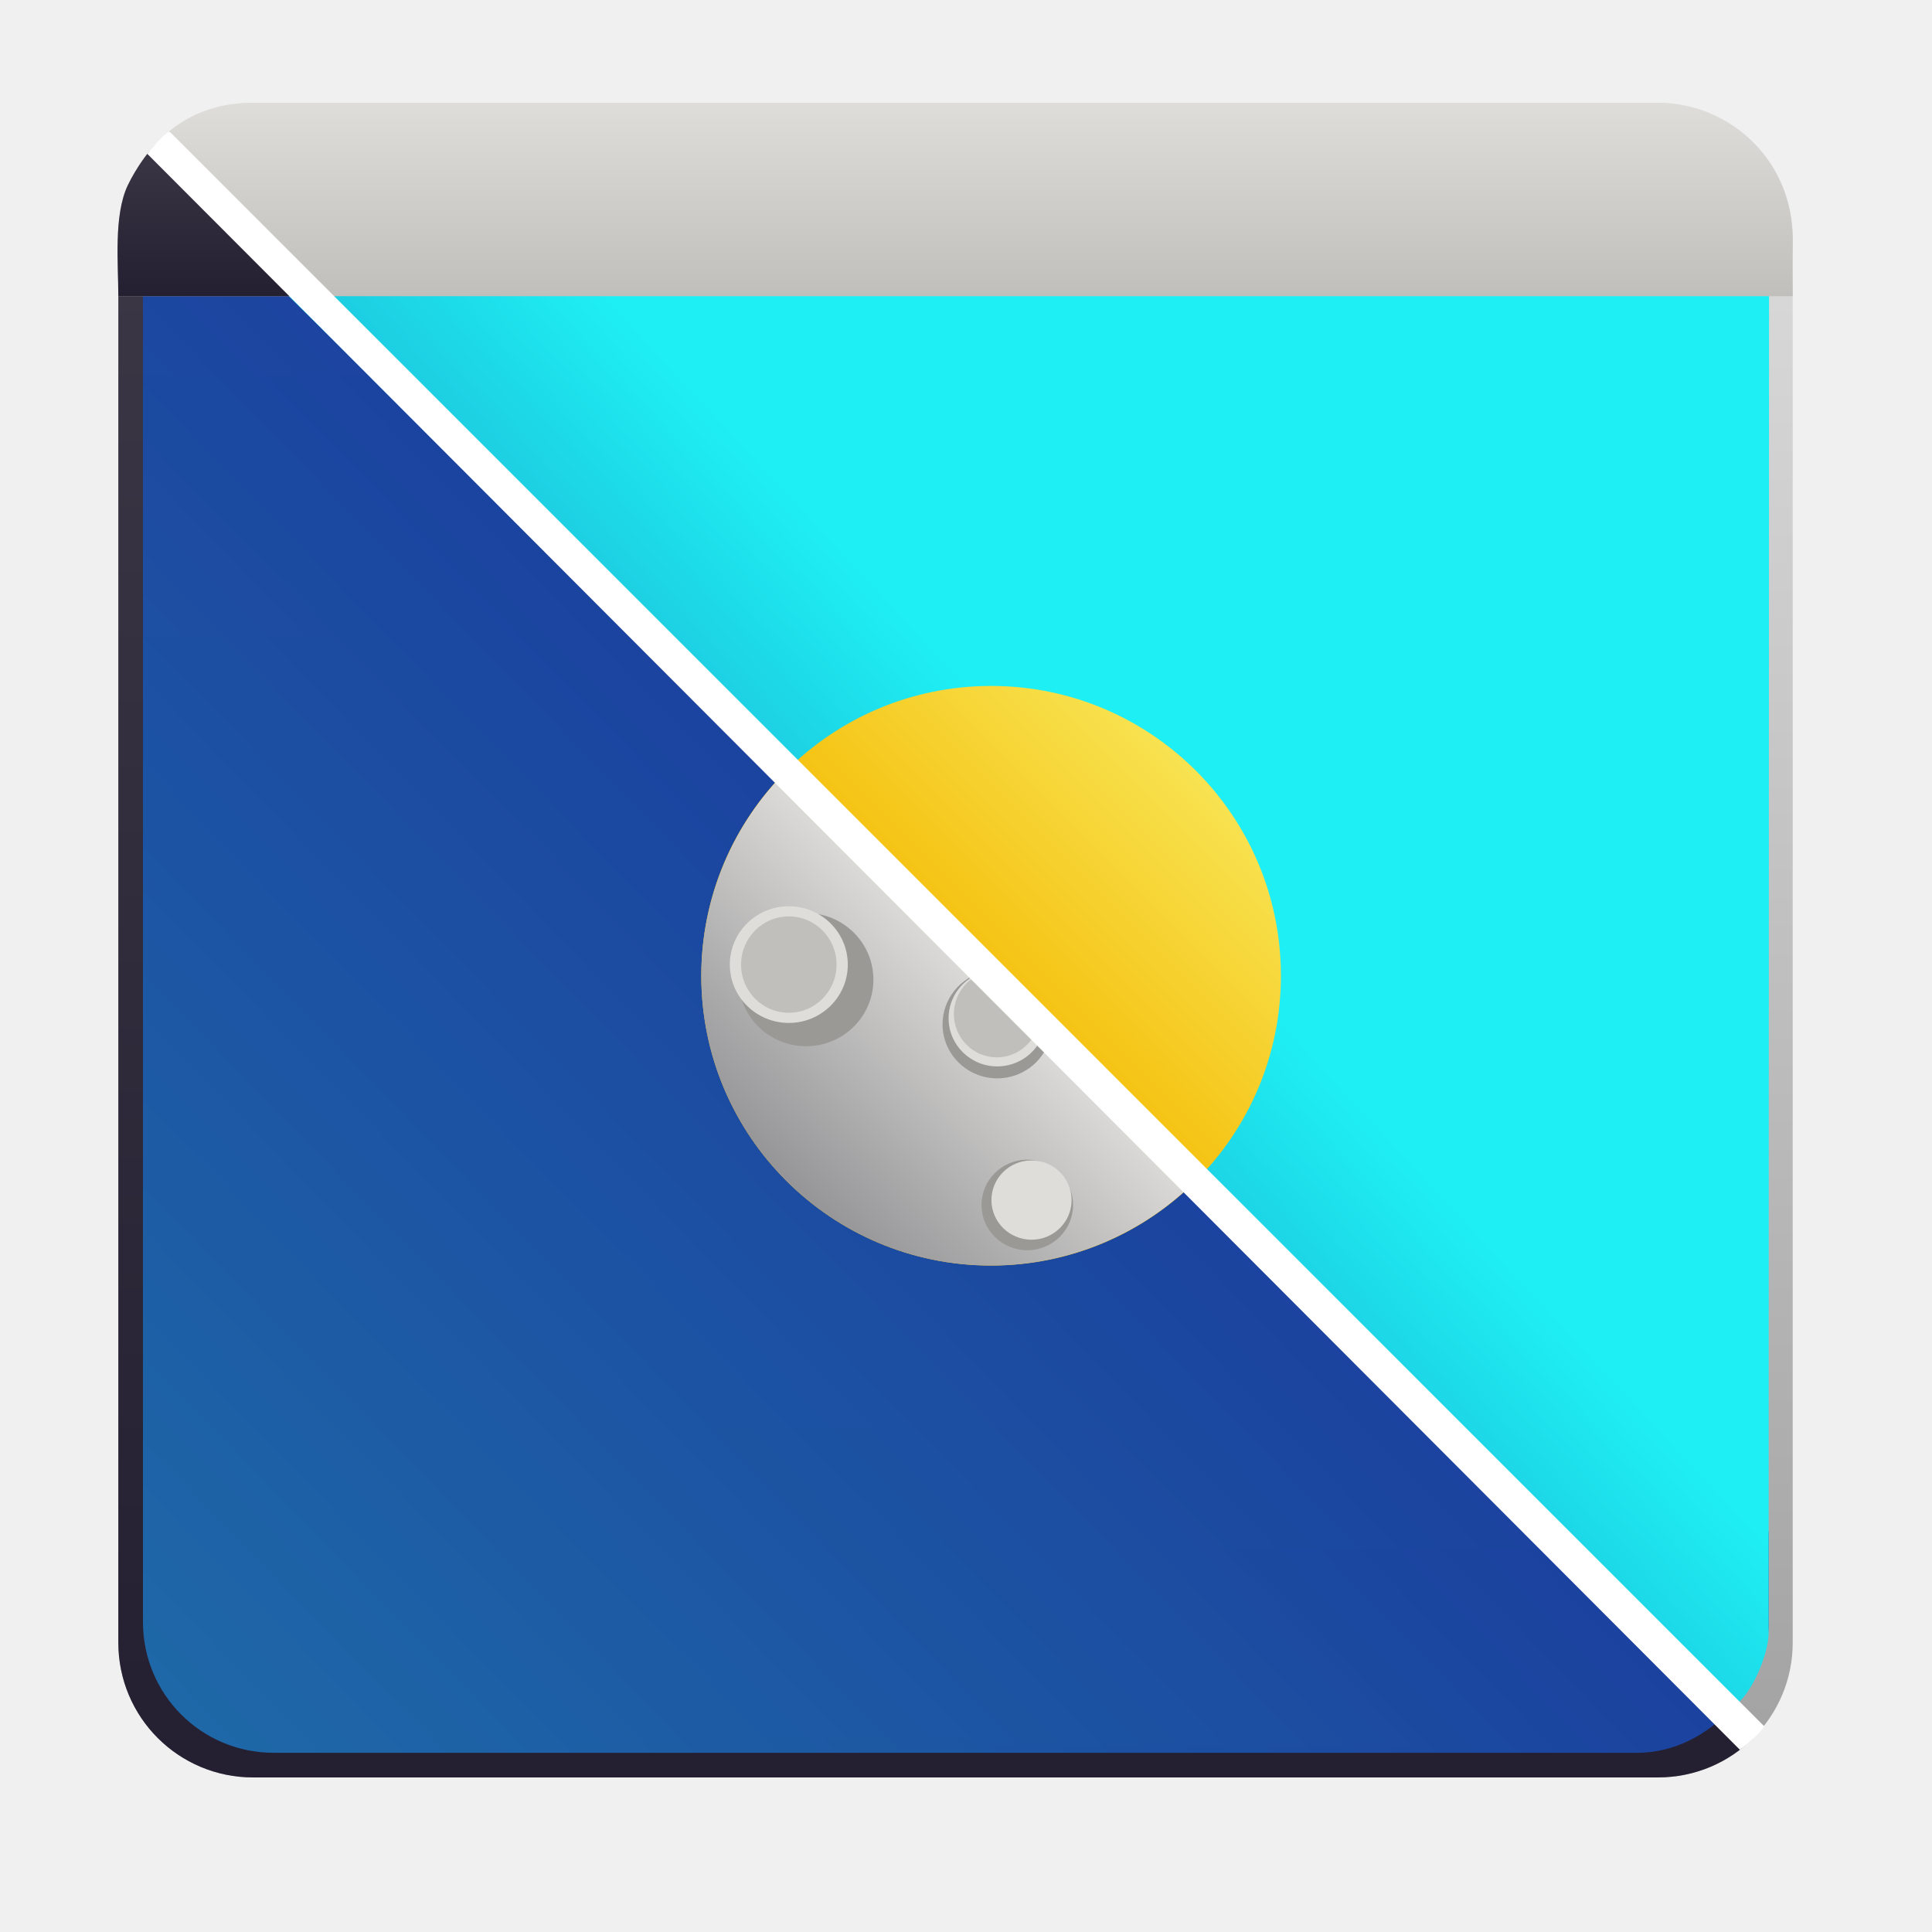
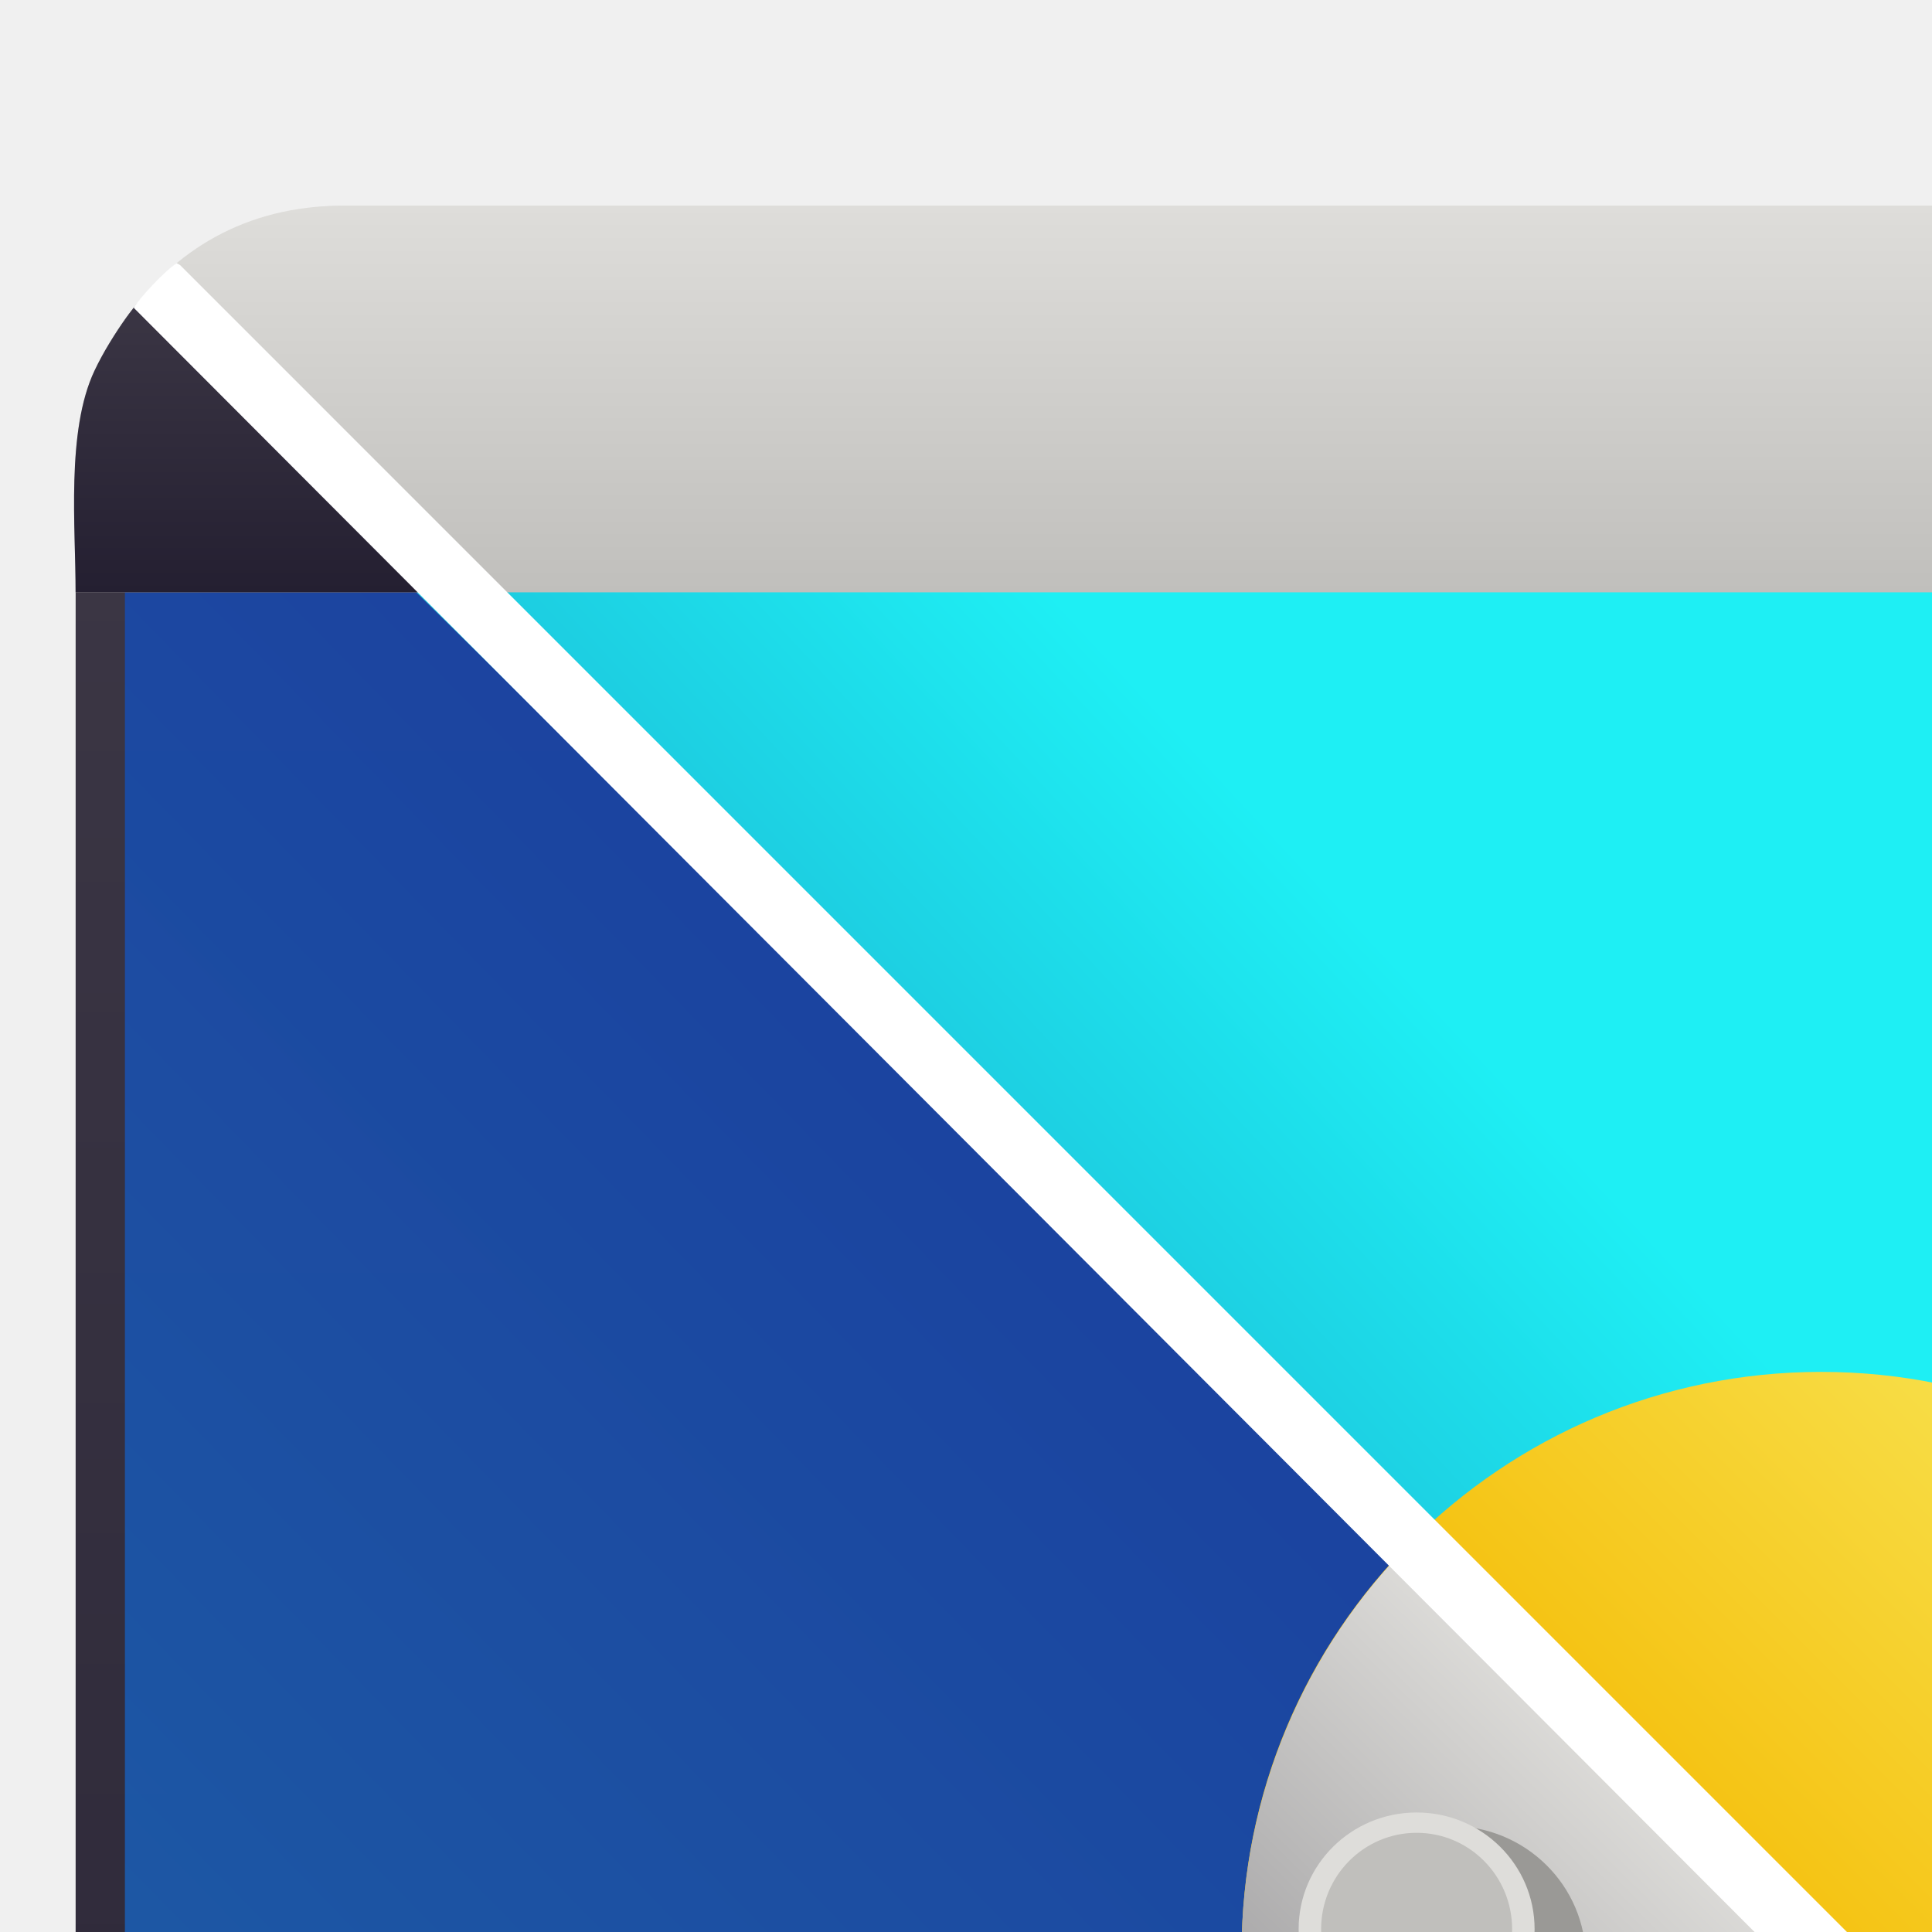
- <svg xmlns="http://www.w3.org/2000/svg" xmlns:ns1="http://www.openswatchbook.org/uri/2009/osb" xmlns:xlink="http://www.w3.org/1999/xlink" width="120" height="120" id="svg11300" version="1.0" style="display:inline;enable-background:new" viewBox="-5 0 120 120">
+ <svg xmlns="http://www.w3.org/2000/svg" xmlns:ns1="http://www.openswatchbook.org/uri/2009/osb" xmlns:xlink="http://www.w3.org/1999/xlink" width="120" height="120" id="svg11300" version="1.0" style="display:inline;enable-background:new" viewBox="0 0 60 60">
  <defs id="defs3">
    <linearGradient id="linearGradient1140" ns1:paint="gradient">
      <stop style="stop-color:#77767b;stop-opacity:1" offset="0" id="stop1136" />
      <stop style="stop-color:#deddda;stop-opacity:1" offset="1" id="stop1138" />
    </linearGradient>
    <linearGradient ns1:paint="gradient" id="linearGradient1132">
      <stop id="stop1128" offset="0" style="stop-color:#f9f06b;stop-opacity:1" />
      <stop id="stop1130" offset="1" style="stop-color:#f5c211;stop-opacity:1" />
    </linearGradient>
    <linearGradient id="linearGradient1109">
      <stop id="stop1105" offset="0" style="stop-color:#3d3846;stop-opacity:1" />
      <stop id="stop1107" offset="1" style="stop-color:#241f31;stop-opacity:1" />
    </linearGradient>
    <linearGradient id="linearGradient1101">
      <stop id="stop1097" offset="0" style="stop-color:#3d3846;stop-opacity:1" />
      <stop id="stop1099" offset="1" style="stop-color:#241f31;stop-opacity:1" />
    </linearGradient>
    <linearGradient ns1:paint="gradient" id="linearGradient1093">
      <stop id="stop1089" offset="0" style="stop-color:#dedede;stop-opacity:1" />
      <stop id="stop1091" offset="1" style="stop-color:#a2a2a2;stop-opacity:1" />
    </linearGradient>
    <linearGradient id="linearGradient1083">
      <stop style="stop-color:#deddda;stop-opacity:1" offset="0" id="stop1079" />
      <stop style="stop-color:#c0bfbc;stop-opacity:1" offset="1" id="stop1081" />
    </linearGradient>
    <linearGradient ns1:paint="gradient" id="linearGradient1031">
      <stop id="stop1027" offset="0" style="stop-color:#1e6eaf;stop-opacity:0.943" />
      <stop id="stop1029" offset="1" style="stop-color:#161c99;stop-opacity:0.972" />
    </linearGradient>
    <linearGradient id="linearGradient951" ns1:paint="gradient">
      <stop style="stop-color:#1eeff4;stop-opacity:1" offset="0" id="stop947" />
      <stop style="stop-color:#161c7c;stop-opacity:1" offset="1" id="stop949" />
    </linearGradient>
    <linearGradient id="linearGradient933" ns1:paint="gradient">
      <stop style="stop-color:#890000;stop-opacity:1;" offset="0" id="stop929" />
      <stop style="stop-color:#62a0ea;stop-opacity:0;" offset="1" id="stop931" />
    </linearGradient>
    <linearGradient y2="236" x2="96" y1="236" x1="32" gradientTransform="translate(604.8168,170.5864)" gradientUnits="userSpaceOnUse" id="linearGradient1099" xlink:href="#linearGradient1036" />
    <linearGradient id="linearGradient1036">
      <stop id="stop1032" offset="0" style="stop-color:#d5d3cf;stop-opacity:1;" />
      <stop id="stop1034" offset="1" style="stop-color:#f6f5f4;stop-opacity:1" />
    </linearGradient>
    <radialGradient r="32" fy="-76" fx="-244" cy="-76" cx="-244" gradientTransform="matrix(0.8833333,0,0,0.8833333,-460.3502,463.1197)" gradientUnits="userSpaceOnUse" id="radialGradient1103" xlink:href="#linearGradient1069" />
    <linearGradient id="linearGradient1069">
      <stop id="stop1065" offset="0" style="stop-color:#d5d3cf;stop-opacity:1" />
      <stop id="stop1067-1" offset="1" style="stop-color:#949390;stop-opacity:1" />
    </linearGradient>
    <linearGradient gradientUnits="userSpaceOnUse" y2="232" x2="64" y1="262.5" x1="64" id="linearGradient1027" xlink:href="#linearGradient1025" gradientTransform="translate(-470.5864,432.8168)" />
    <linearGradient id="linearGradient1025">
      <stop id="stop1021" offset="0" style="stop-color:#9a9996;stop-opacity:1" />
      <stop id="stop1023" offset="1" style="stop-color:#77767b;stop-opacity:1" />
    </linearGradient>
    <clipPath clipPathUnits="userSpaceOnUse" id="clipPath1609-7">
      <path id="path1611-5" d="m 252,116 28,-28 v -8 h -36 v 36 z" style="fill:#e74747;stroke:none;stroke-width:0.25px;stroke-linecap:butt;stroke-linejoin:miter;stroke-opacity:1" />
    </clipPath>
    <linearGradient xlink:href="#linearGradient1031" id="linearGradient957" gradientUnits="userSpaceOnUse" x1="13.53" y1="114.475" x2="112.59" y2="17.9" />
    <linearGradient gradientTransform="rotate(-180,64.0301,64.09367)" xlink:href="#linearGradient951" id="linearGradient957-7" gradientUnits="userSpaceOnUse" x1="54.06" y1="70.187" x2="112.06" y2="16.187" />
    <linearGradient xlink:href="#linearGradient1083" id="linearGradient1085" x1="68" y1="12" x2="68" y2="24" gradientUnits="userSpaceOnUse" />
    <linearGradient xlink:href="#linearGradient1093" id="linearGradient1087" x1="67.75" y1="11.992" x2="67.75" y2="116.004" gradientUnits="userSpaceOnUse" />
    <linearGradient xlink:href="#linearGradient1101" id="linearGradient1095" x1="64" y1="14.75" x2="64" y2="116.004" gradientUnits="userSpaceOnUse" />
    <linearGradient xlink:href="#linearGradient1109" id="linearGradient1103" x1="17.632" y1="14.169" x2="17.632" y2="24" gradientUnits="userSpaceOnUse" />
    <linearGradient xlink:href="#linearGradient1132" id="linearGradient1126" x1="84.234" y1="48.185" x2="66.21" y2="66.21" gradientUnits="userSpaceOnUse" />
    <linearGradient xlink:href="#linearGradient1140" id="linearGradient1134" x1="48.348" y1="84.425" x2="66.21" y2="66.21" gradientUnits="userSpaceOnUse" gradientTransform="translate(-2.5183252e-4,-2.5183252e-4)" />
  </defs>
  <g id="layer5" style="display:inline;opacity:1" transform="translate(-9.650646,-5.60478)">
    <g id="layer4" style="display:inline;opacity:1">
      <rect style="fill:url(#linearGradient1087);fill-opacity:1;stroke-width:0.989" id="rect138" width="104" height="104.013" x="12" y="11.992" ry="8.375" />
    </g>
    <g style="display:none;opacity:1" id="g1073">
      <path style="fill:#9a9996;stroke-width:0.941" d="m 12.707,111 c 1.293,3 4.219,5.004 7.834,5.004 h 86.924 c 1.97,0 3.761,-0.628 5.184,-1.664 1.187,-0.864 2.121,-2.01 2.65,-3.34 z" id="rect1071" />
    </g>
    <g style="display:inline;opacity:1" id="g1053">
      <path style="fill:url(#linearGradient1095);fill-opacity:1;stroke-width:0.989" d="M 14.443,14.443 C 12.932,15.957 12,18.049 12,20.367 v 87.262 c 0,4.64 3.735,8.375 8.375,8.375 h 87.25 c 2.321,0 4.416,-0.934 5.93,-2.449 z" id="rect1051" />
    </g>
    <g id="g1066" style="display:none;opacity:1">
      <path style="fill:#241f31;stroke-width:0.989" d="m 12.707,111 c 1.293,2.95 4.23,5.004 7.668,5.004 h 87.25 c 2.321,0 4.416,-0.934 5.93,-2.449 L 111,111 Z" id="path1064" />
    </g>
    <g id="layer8" style="opacity:1">
      <path style="display:inline;opacity:1;fill:url(#linearGradient957);fill-opacity:1;stroke-width:0.96;enable-background:new" d="m 21,20 43.731,43.316 c 3.2,3.169 49.774,33.068 49.772,37.571 l -0.002,5.652 c -0.001,3.36 -3.501,7.936 -8.157,7.936 H 21.659 c -4.503,0 -8.129,-3.625 -8.129,-8.129 V 21.648 C 13.53,17.145 17.8,16.831 21,20 Z" id="rect138-0-6" />
      <path style="display:inline;opacity:1;fill:url(#linearGradient957-7);fill-opacity:1;stroke-width:0.96;enable-background:new" d="M 110,111.344 63.342,64.708 C 60.157,61.525 28.116,29.453 24.908,26.292 l -8.226,-8.105 c -3.208,-3.161 0.379,-4.475 5.035,-4.475 h 84.685 c 4.503,0 8.13,3.625 8.129,8.129 l -0.029,85.241 c -5.6e-4,1.614 -2.06,6.691 -4.501,4.261 z" id="rect138-0-6-5" />
    </g>
    <g style="display:inline;opacity:1" id="g161">
      <path style="fill:url(#linearGradient1085);fill-opacity:1;stroke-width:0.671" d="m 20.312,11.992 c -3.066,0 -5.264,1.415 -6.734,3.469 -0.366,0.511 -0.725,1.085 -0.995,1.658 C 11.699,18.995 12,22 12,24 h 104 c 0,-1 -0.028,-2.098 0,-3 0.188,-6 -4.545,-9.008 -8.312,-9.008 z" id="rect159" />
    </g>
    <g id="g1036" style="display:inline;opacity:1">
      <path style="fill:url(#linearGradient1103);fill-opacity:1;stroke-width:0.671" d="m 14.441,14.441 c -0.308,0.32 -0.602,0.655 -0.863,1.02 -0.366,0.511 -0.724,1.086 -0.994,1.658 C 11.7,18.995 12,22 12,24 h 12 z" id="path1034" />
    </g>
    <g id="layer11">
      <circle style="display:inline;opacity:1;fill:url(#linearGradient1126);fill-opacity:1;stroke:none;stroke-width:1.944;stroke-linecap:butt;stroke-linejoin:round;stroke-miterlimit:4;stroke-dasharray:none;stroke-opacity:1;enable-background:new" id="path1111" cx="66.21" cy="66.21" r="18" />
    </g>
    <g id="g1121">
      <path style="display:inline;opacity:1;fill:url(#linearGradient1134);fill-opacity:1;stroke:none;stroke-width:1.944;stroke-linecap:butt;stroke-linejoin:round;stroke-miterlimit:4;stroke-dasharray:none;stroke-opacity:1;enable-background:new" d="m 53.49,53.49 a 18,18 0 0 0 -5.281,12.719 18,18 0 0 0 18,18 18,18 0 0 0 12.721,-5.279 z" id="circle1119" />
      <ellipse style="display:inline;opacity:1;fill:#9a9996;fill-opacity:1;stroke:none;stroke-width:1.944;stroke-linecap:butt;stroke-linejoin:round;stroke-miterlimit:4;stroke-dasharray:none;stroke-opacity:1;enable-background:new" id="path1142-6" cx="68.457" cy="80.447" rx="2.844" ry="2.812" />
      <ellipse style="opacity:1;fill:#deddda;fill-opacity:1;stroke:none;stroke-width:1.702;stroke-linecap:butt;stroke-linejoin:round;stroke-miterlimit:4;stroke-dasharray:none;stroke-opacity:1" id="path1142" cx="68.72" cy="80.143" rx="2.49" ry="2.463" />
      <ellipse style="display:inline;opacity:1;fill:#9a9996;fill-opacity:1;stroke:none;stroke-width:2.86;stroke-linecap:butt;stroke-linejoin:round;stroke-miterlimit:4;stroke-dasharray:none;stroke-opacity:1;enable-background:new" id="path1142-6-2" cx="54.716" cy="66.451" rx="4.184" ry="4.138" />
      <ellipse style="display:inline;opacity:1;fill:#deddda;fill-opacity:1;stroke:none;stroke-width:2.505;stroke-linecap:butt;stroke-linejoin:round;stroke-miterlimit:4;stroke-dasharray:none;stroke-opacity:1;enable-background:new" id="path1142-9" cx="53.645" cy="65.517" rx="3.664" ry="3.624" />
      <ellipse style="display:inline;opacity:1;fill:#c0bfbc;fill-opacity:1;stroke:none;stroke-width:2.048;stroke-linecap:butt;stroke-linejoin:round;stroke-miterlimit:4;stroke-dasharray:none;stroke-opacity:1;enable-background:new" id="path1142-6-2-1" cx="53.645" cy="65.517" rx="2.966" ry="2.993" />
    </g>
    <g id="layer12">
      <path style="display:inline;opacity:1;fill:#9a9996;fill-opacity:1;stroke:none;stroke-width:2.324;stroke-linecap:butt;stroke-linejoin:round;stroke-miterlimit:4;stroke-dasharray:none;stroke-opacity:1;enable-background:new" d="m 65.811,65.953 a 3.4,3.362 0 0 0 -2.617,3.268 3.4,3.362 0 0 0 3.4,3.363 3.4,3.362 0 0 0 3.25,-2.387 z" id="path1142-6-27" />
      <path style="display:inline;opacity:1;fill:#deddda;fill-opacity:1;stroke:none;stroke-width:2.068;stroke-linecap:butt;stroke-linejoin:round;stroke-miterlimit:4;stroke-dasharray:none;stroke-opacity:1;enable-background:new" d="m 65.743,65.98 a 3.025,2.992 0 0 0 -2.174,2.869 3.025,2.992 0 0 0 3.025,2.992 3.025,2.992 0 0 0 2.857,-2.021 z" id="path1142-0" />
      <path style="display:inline;opacity:1;fill:#c0bfbc;fill-opacity:1;stroke:none;stroke-width:1.842;stroke-linecap:butt;stroke-linejoin:round;stroke-miterlimit:4;stroke-dasharray:none;stroke-opacity:1;enable-background:new" d="m 65.643,66.063 a 2.667,2.692 0 0 0 -1.746,2.525 2.667,2.692 0 0 0 2.668,2.691 2.667,2.692 0 0 0 2.568,-1.977 z" id="path1142-6-2-1-9" />
    </g>
    <g id="layer6" style="display:inline;opacity:1">
      <path style="color:#000000;font-style:normal;font-variant:normal;font-weight:normal;font-stretch:normal;font-size:medium;line-height:normal;font-family:sans-serif;font-variant-ligatures:normal;font-variant-position:normal;font-variant-caps:normal;font-variant-numeric:normal;font-variant-alternates:normal;font-feature-settings:normal;text-indent:0;text-align:start;text-decoration:none;text-decoration-line:none;text-decoration-style:solid;text-decoration-color:#000000;letter-spacing:normal;word-spacing:normal;text-transform:none;writing-mode:lr-tb;direction:ltr;text-orientation:mixed;dominant-baseline:auto;baseline-shift:baseline;text-anchor:start;white-space:normal;shape-padding:0;clip-rule:nonzero;display:inline;overflow:visible;visibility:visible;opacity:1;isolation:auto;mix-blend-mode:normal;color-interpolation:sRGB;color-interpolation-filters:linearRGB;solid-color:#000000;solid-opacity:1;vector-effect:none;fill:#ffffff;fill-opacity:1;fill-rule:nonzero;stroke:none;stroke-width:1.958;stroke-linecap:butt;stroke-linejoin:bevel;stroke-miterlimit:4;stroke-dasharray:none;stroke-dashoffset:0;stroke-opacity:1;color-rendering:auto;image-rendering:auto;shape-rendering:auto;text-rendering:auto;enable-background:new" d="m 15.134,13.779 c -0.406,0.27 -1.202,1.144 -1.331,1.384 l 0.044,0.044 0.008,0.008 98.864,99.072 c 0.405,-0.265 1.182,-0.982 1.519,-1.452 L 15.238,13.832 Z" id="path6149" />
    </g>
  </g>
</svg>
